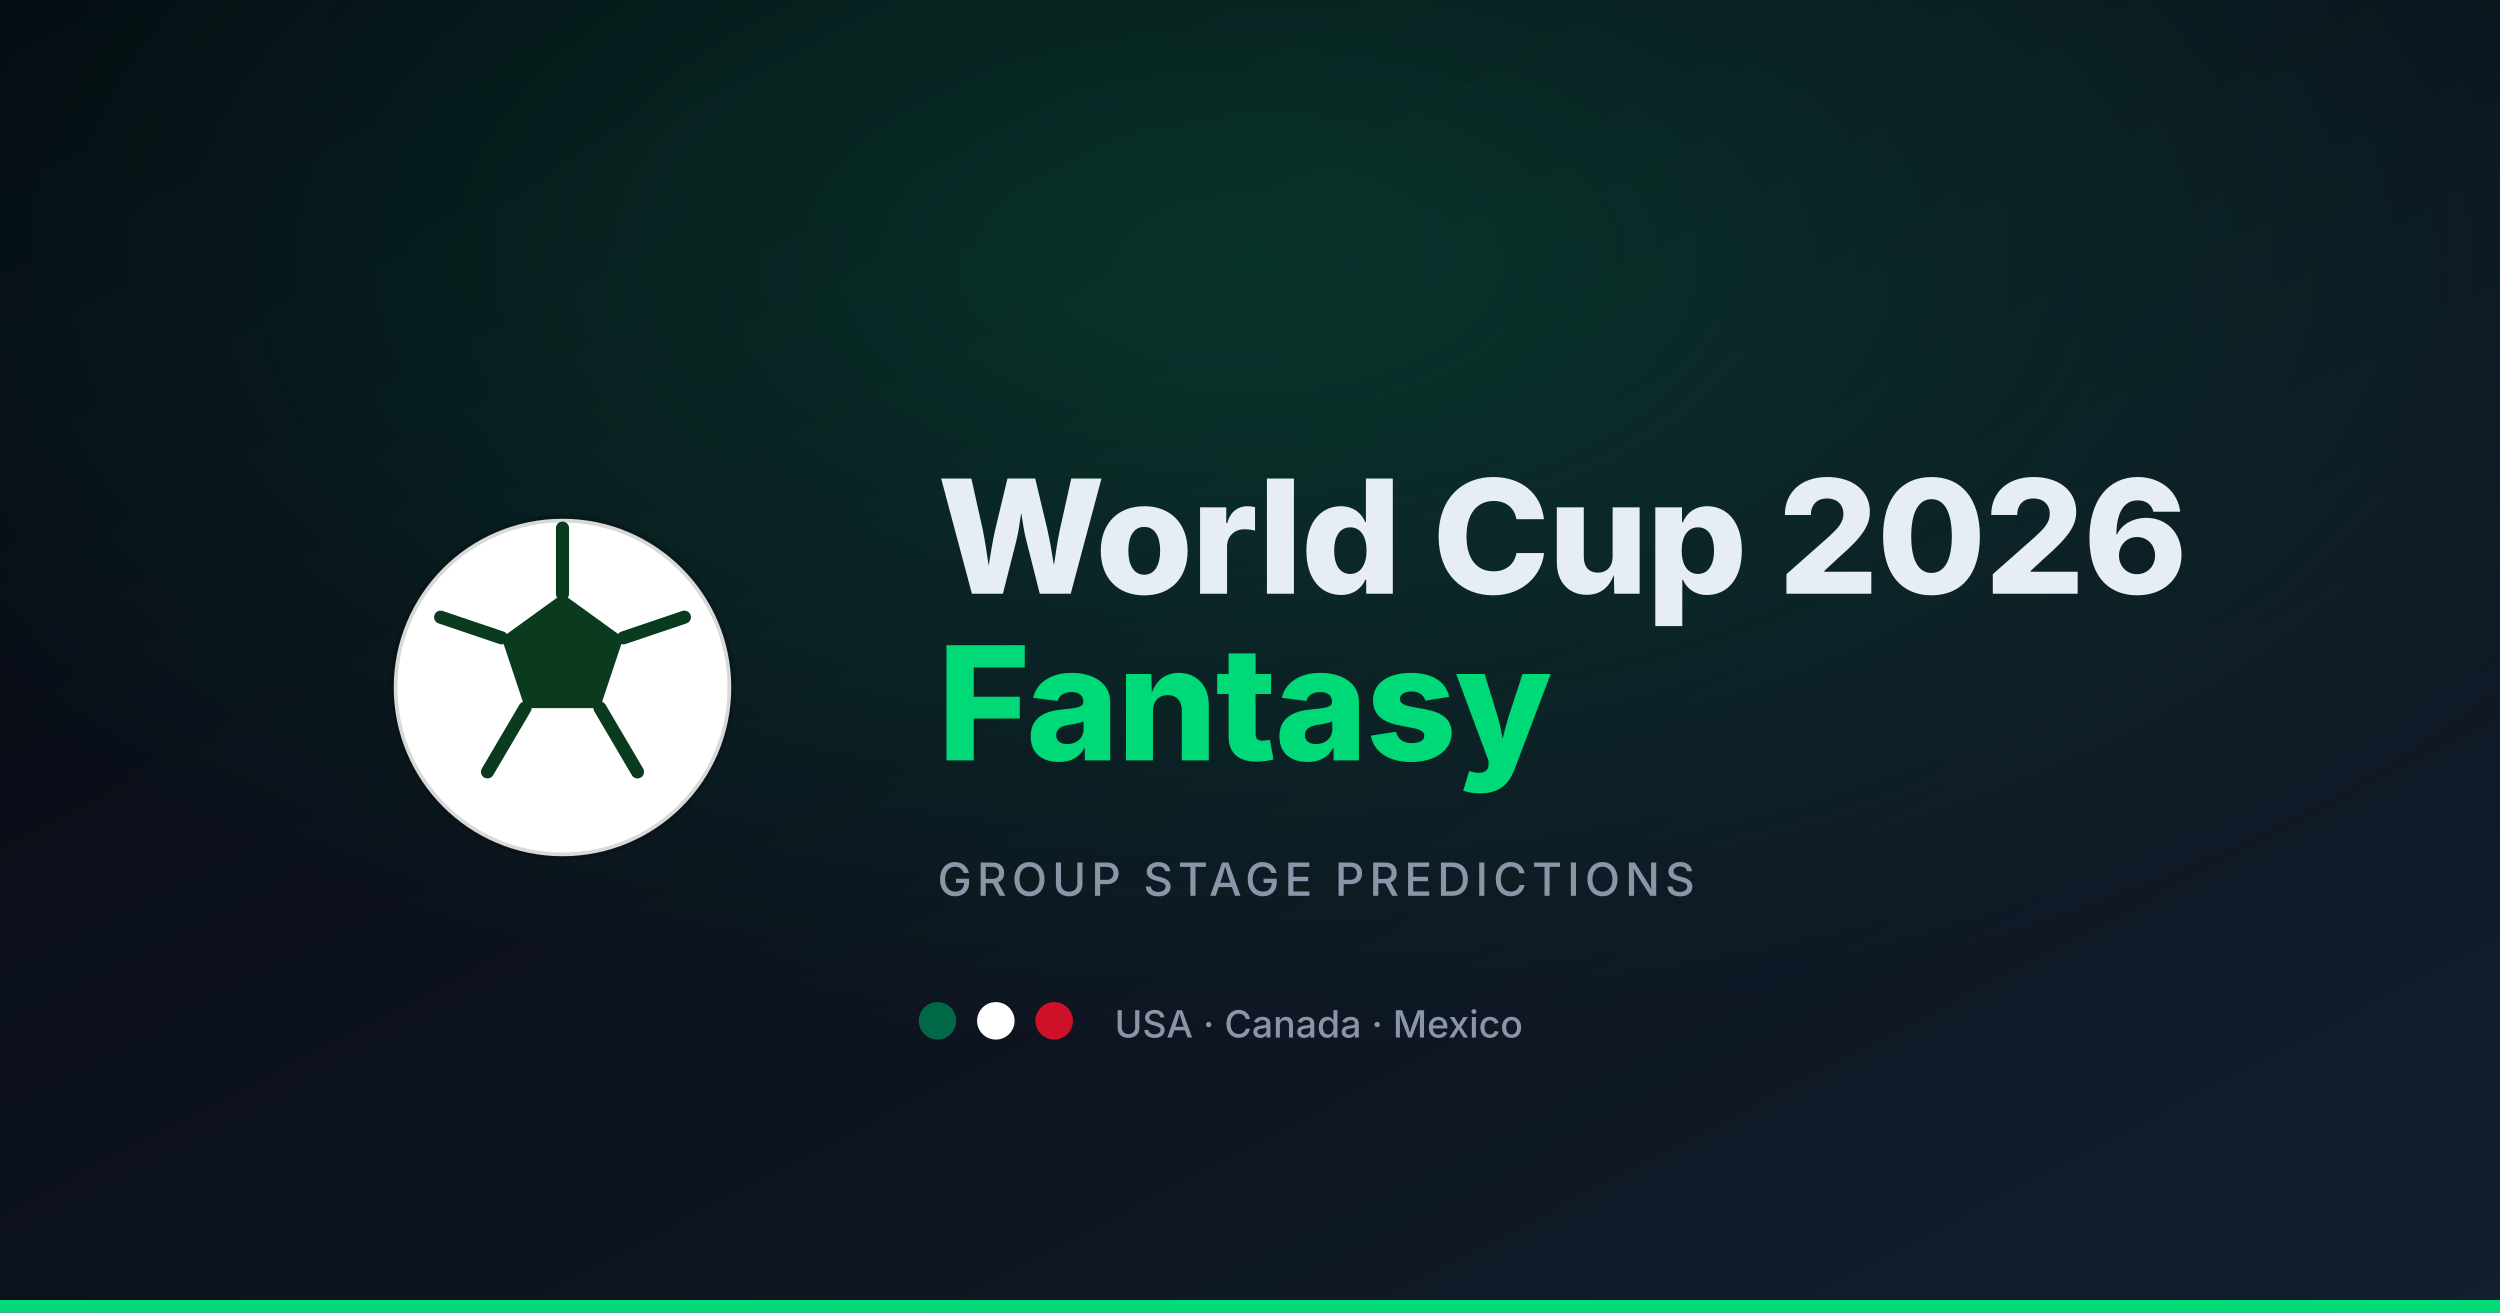
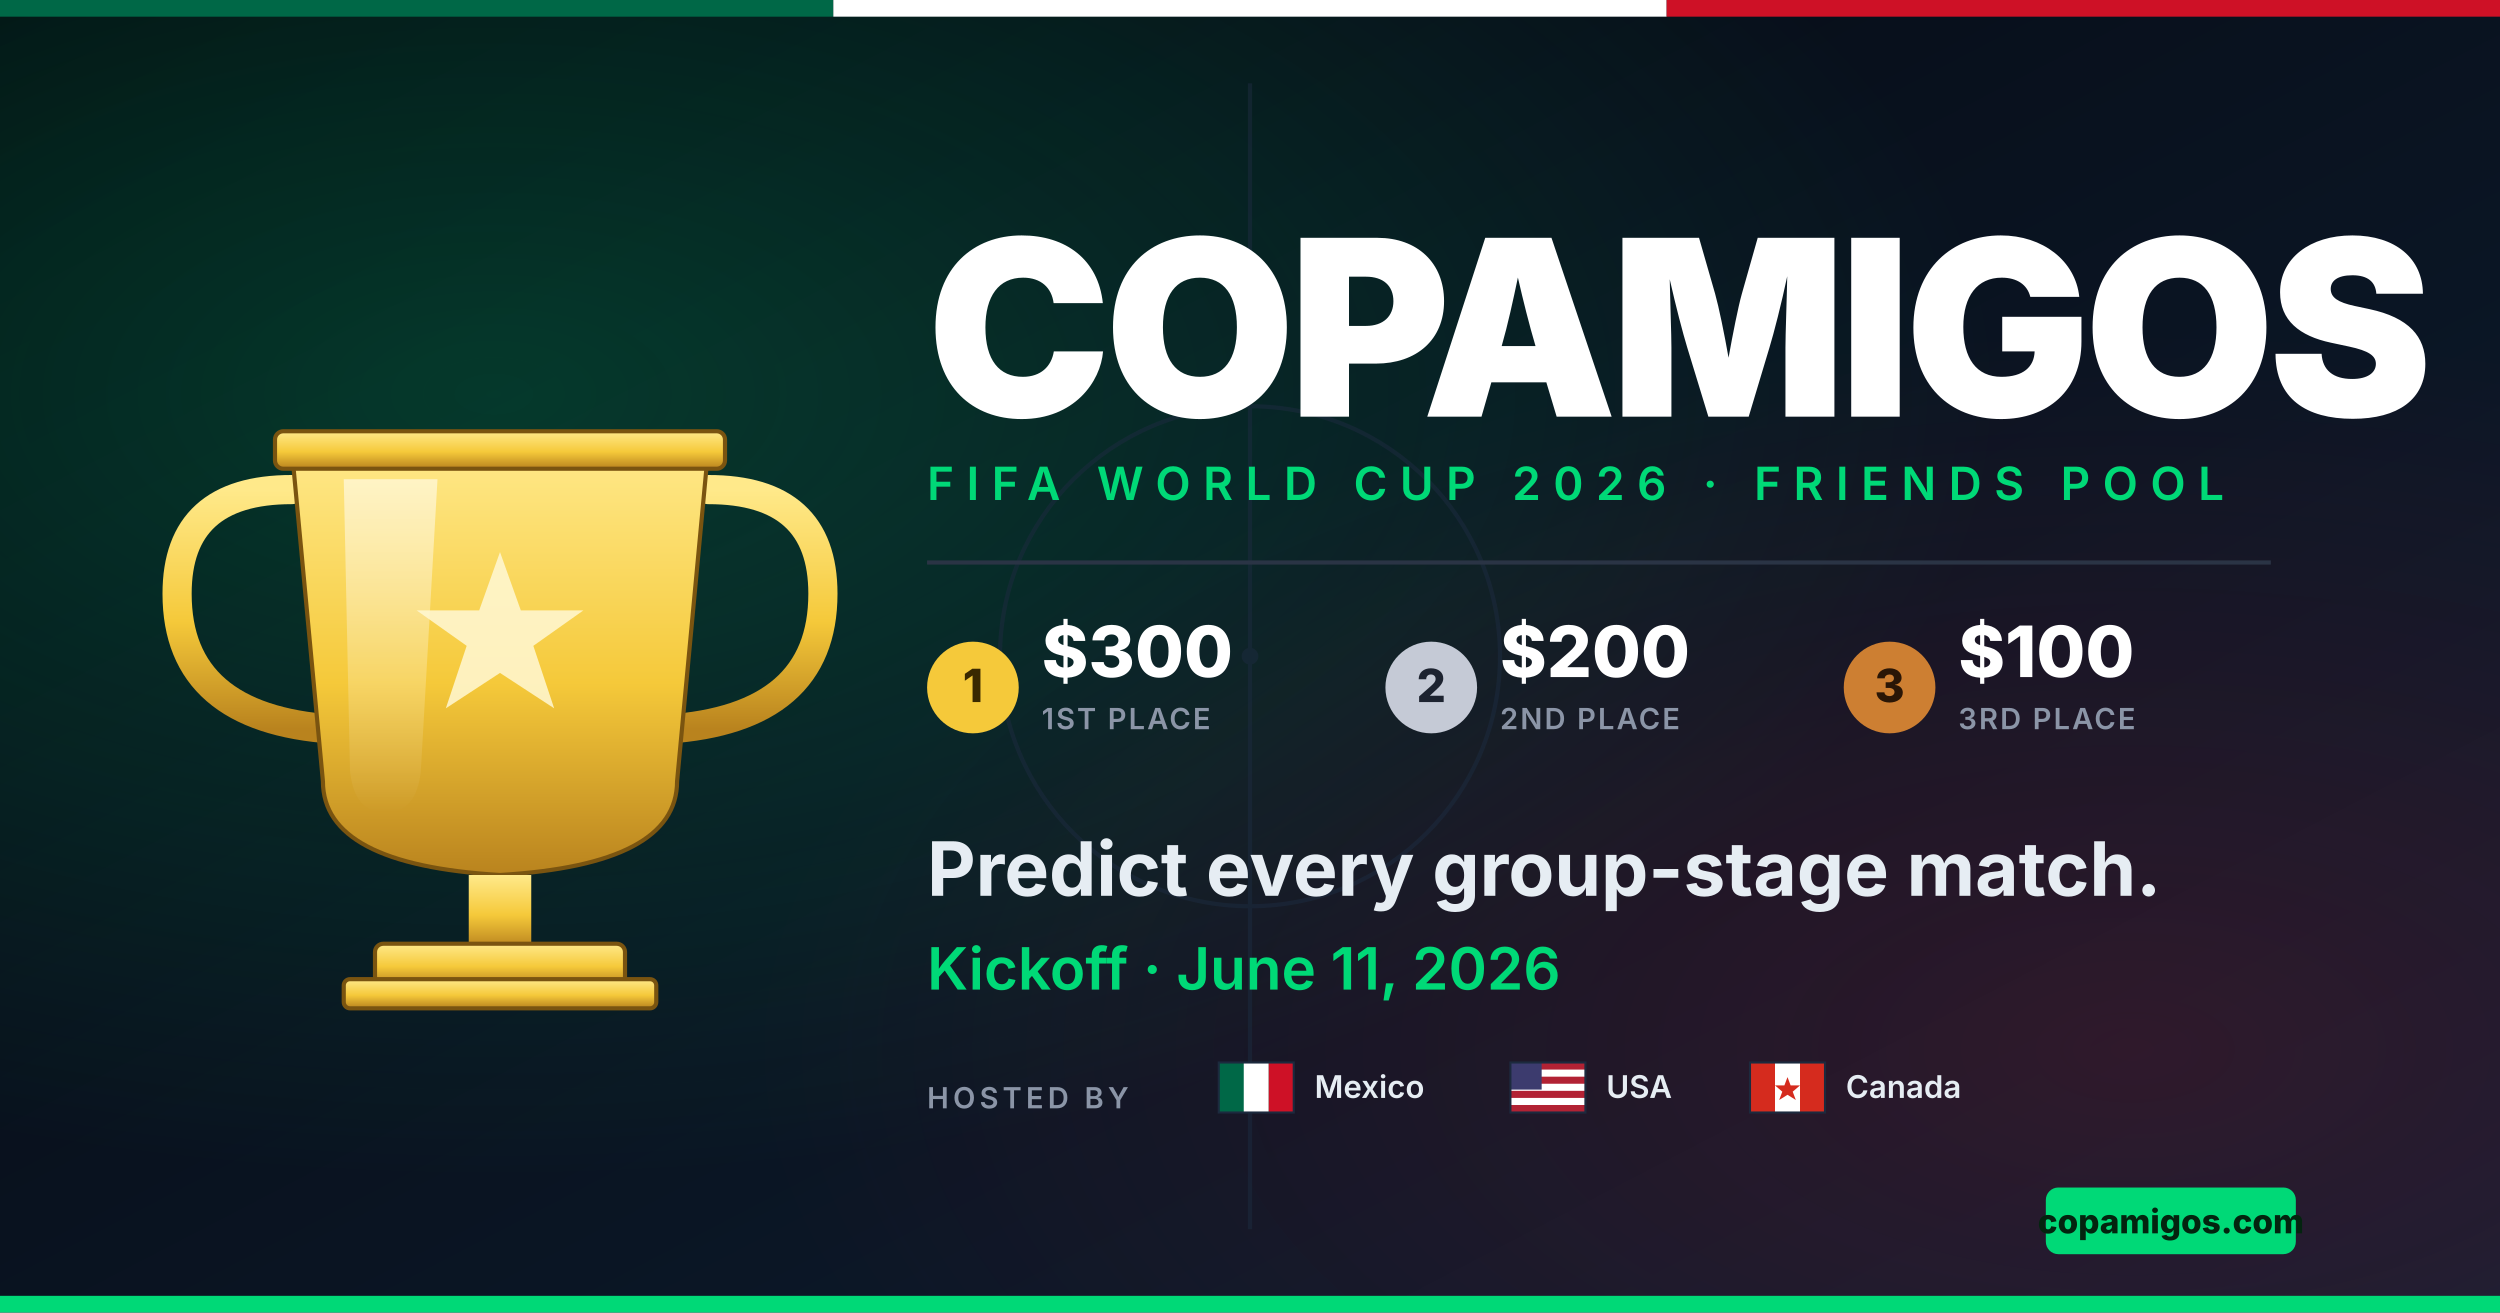
- <svg xmlns="http://www.w3.org/2000/svg" viewBox="0 0 1200 630" width="1200" height="630">
+ <svg xmlns="http://www.w3.org/2000/svg" viewBox="0 0 1200 630" width="1200" height="630" font-family="-apple-system, BlinkMacSystemFont, 'Segoe UI', Inter, sans-serif">
  <defs>
    <linearGradient id="bg" x1="0" y1="0" x2="1" y2="1">
-       <stop offset="0%" stop-color="#050810" />
-       <stop offset="50%" stop-color="#0c121d" />
-       <stop offset="100%" stop-color="#131e2e" />
+       <stop offset="0%" stop-color="#03060d" />
+       <stop offset="55%" stop-color="#0a1422" />
+       <stop offset="100%" stop-color="#0d1f33" />
    </linearGradient>
-     <radialGradient id="glow" cx="50%" cy="20%" r="60%">
-       <stop offset="0%" stop-color="#00d977" stop-opacity="0.18" />
+     <radialGradient id="glow" cx="20%" cy="30%" r="60%">
+       <stop offset="0%" stop-color="#00d977" stop-opacity="0.22" />
      <stop offset="100%" stop-color="#00d977" stop-opacity="0" />
    </radialGradient>
+     <radialGradient id="glowR" cx="85%" cy="80%" r="55%">
+       <stop offset="0%" stop-color="#ce1126" stop-opacity="0.18" />
+       <stop offset="100%" stop-color="#ce1126" stop-opacity="0" />
+     </radialGradient>
+     <linearGradient id="goldFill" x1="0" y1="0" x2="0" y2="1">
+       <stop offset="0%" stop-color="#ffe98a" />
+       <stop offset="55%" stop-color="#f5c93a" />
+       <stop offset="100%" stop-color="#b9831e" />
+     </linearGradient>
+     <linearGradient id="goldShine" x1="0" y1="0" x2="0" y2="1">
+       <stop offset="0%" stop-color="#ffffff" stop-opacity="0.55" />
+       <stop offset="100%" stop-color="#ffffff" stop-opacity="0" />
+     </linearGradient>
  </defs>
  <rect width="1200" height="630" fill="url(#bg)" />
  <rect width="1200" height="630" fill="url(#glow)" />
-   <g transform="translate(180 240) scale(4.5)">
-     <circle cx="20" cy="20" r="18" fill="#ffffff" stroke="#000" stroke-opacity="0.15" stroke-width="0.8" />
-     <polygon points="20,10 26.5,14.7 24,22.2 16,22.2 13.5,14.7" fill="#0a3b1f" />
-     <line x1="20" y1="10" x2="20" y2="3" stroke="#0a3b1f" stroke-width="1.4" stroke-linecap="round" />
-     <line x1="26.5" y1="14.7" x2="33" y2="12.5" stroke="#0a3b1f" stroke-width="1.4" stroke-linecap="round" />
-     <line x1="13.5" y1="14.7" x2="7" y2="12.5" stroke="#0a3b1f" stroke-width="1.4" stroke-linecap="round" />
-     <line x1="24" y1="22.2" x2="28" y2="29" stroke="#0a3b1f" stroke-width="1.4" stroke-linecap="round" />
-     <line x1="16" y1="22.2" x2="12" y2="29" stroke="#0a3b1f" stroke-width="1.4" stroke-linecap="round" />
+   <rect width="1200" height="630" fill="url(#glowR)" />
+   <g stroke="#1c2a3e" stroke-width="2" fill="none" opacity="0.55">
+     <line x1="600" y1="40" x2="600" y2="590" />
+     <circle cx="600" cy="315" r="120" />
+     <circle cx="600" cy="315" r="3" fill="#1c2a3e" />
  </g>
-   <text x="450" y="285" font-family="-apple-system, BlinkMacSystemFont, 'Segoe UI', sans-serif" font-size="76" font-weight="800" fill="#e6edf3" letter-spacing="-1">World Cup 2026</text>
-   <text x="450" y="365" font-family="-apple-system, BlinkMacSystemFont, 'Segoe UI', sans-serif" font-size="76" font-weight="800" fill="#00d977" letter-spacing="-1">Fantasy</text>
-   <text x="450" y="430" font-family="-apple-system, BlinkMacSystemFont, 'Segoe UI', sans-serif" font-size="22" font-weight="500" fill="#8b95a7" letter-spacing="2.5" text-transform="uppercase">GROUP STAGE PREDICTIONS</text>
-   <circle cx="450" cy="490" r="9" fill="#006847" />
-   <circle cx="478" cy="490" r="9" fill="#ffffff" />
-   <circle cx="506" cy="490" r="9" fill="#ce1126" />
-   <text x="535" y="498" font-family="-apple-system, BlinkMacSystemFont, 'Segoe UI', sans-serif" font-size="18" font-weight="500" fill="#8b95a7">USA · Canada · Mexico</text>
-   <rect x="0" y="624" width="1200" height="6" fill="#00d977" />
+   <rect x="0" y="0" width="400" height="8" fill="#006847" />
+   <rect x="400" y="0" width="400" height="8" fill="#ffffff" />
+   <rect x="800" y="0" width="400" height="8" fill="#ce1126" />
+   <rect x="0" y="622" width="1200" height="8" fill="#00d977" />
+   <g transform="translate(110 175)">
+     <path d="M30 60 Q-25 60 -25 110 Q-25 170 50 175" fill="none" stroke="url(#goldFill)" stroke-width="14" stroke-linecap="round" />
+     <path d="M230 60 Q285 60 285 110 Q285 170 210 175" fill="none" stroke="url(#goldFill)" stroke-width="14" stroke-linecap="round" />
+     <path d="M30 40 L230 40 L215 200 Q215 240 130 245 Q45 240 45 200 Z" fill="url(#goldFill)" stroke="#7a5410" stroke-width="2" />
+     <path d="M55 55 L100 55 L92 195 Q90 215 75 215 Q60 215 58 195 Z" fill="url(#goldShine)" />
+     <rect x="22" y="32" width="216" height="18" rx="4" fill="url(#goldFill)" stroke="#7a5410" stroke-width="2" />
+     <rect x="115" y="245" width="30" height="35" fill="url(#goldFill)" />
+     <rect x="70" y="278" width="120" height="20" rx="4" fill="url(#goldFill)" stroke="#7a5410" stroke-width="2" />
+     <rect x="55" y="295" width="150" height="14" rx="3" fill="url(#goldFill)" stroke="#7a5410" stroke-width="2" />
+     <polygon points="130,90 140,118 170,118 146,135 156,165 130,148 104,165 114,135 90,118 120,118" fill="#fff8d5" opacity="0.85" />
+   </g>
+   <text x="445" y="200" font-size="118" font-weight="900" fill="#ffffff" letter-spacing="-3">COPAMIGOS</text>
+   <text x="445" y="240" font-size="22" font-weight="600" fill="#00d977" letter-spacing="6">FIFA WORLD CUP 2026 · FRIENDS POOL</text>
+   <line x1="445" y1="270" x2="1090" y2="270" stroke="#2a3445" stroke-width="2" />
+   <g transform="translate(445 295)">
+     <g>
+       <circle cx="22" cy="35" r="22" fill="#f5c93a" />
+       <text x="22" y="42" font-size="22" font-weight="800" fill="#3a2900" text-anchor="middle">1</text>
+       <text x="55" y="30" font-size="34" font-weight="800" fill="#ffffff">$300</text>
+       <text x="55" y="55" font-size="14" font-weight="600" fill="#8b95a7" letter-spacing="1">1ST PLACE</text>
+     </g>
+     <g transform="translate(220 0)">
+       <circle cx="22" cy="35" r="22" fill="#c5cad6" />
+       <text x="22" y="42" font-size="22" font-weight="800" fill="#1d2330" text-anchor="middle">2</text>
+       <text x="55" y="30" font-size="34" font-weight="800" fill="#ffffff">$200</text>
+       <text x="55" y="55" font-size="14" font-weight="600" fill="#8b95a7" letter-spacing="1">2ND PLACE</text>
+     </g>
+     <g transform="translate(440 0)">
+       <circle cx="22" cy="35" r="22" fill="#cd7f32" />
+       <text x="22" y="42" font-size="22" font-weight="800" fill="#2a1606" text-anchor="middle">3</text>
+       <text x="55" y="30" font-size="34" font-weight="800" fill="#ffffff">$100</text>
+       <text x="55" y="55" font-size="14" font-weight="600" fill="#8b95a7" letter-spacing="1">3RD PLACE</text>
+     </g>
+   </g>
+   <text x="445" y="430" font-size="36" font-weight="700" fill="#e6edf3">Predict every group-stage match.</text>
+   <text x="445" y="475" font-size="28" font-weight="600" fill="#00d977">Kickoff · June 11, 2026</text>
+   <g transform="translate(445 510)">
+     <text x="0" y="22" font-size="14" font-weight="600" fill="#8b95a7" letter-spacing="2">HOSTED BY</text>
+     <g transform="translate(140 0)">
+       <rect x="0" y="0" width="36" height="24" fill="#006847" />
+       <rect x="12" y="0" width="12" height="24" fill="#ffffff" />
+       <rect x="24" y="0" width="12" height="24" fill="#ce1126" />
+       <rect x="0" y="0" width="36" height="24" fill="none" stroke="#1c2a3e" stroke-width="1" />
+     </g>
+     <text x="186" y="17" font-size="15" font-weight="600" fill="#e6edf3">Mexico</text>
+     <g transform="translate(280 0)">
+       <rect x="0" y="0" width="36" height="24" fill="#b22234" />
+       <rect x="0" y="3.4" width="36" height="3.4" fill="#fff" />
+       <rect x="0" y="10.2" width="36" height="3.4" fill="#fff" />
+       <rect x="0" y="17" width="36" height="3.4" fill="#fff" />
+       <rect x="0" y="0" width="15" height="13" fill="#3c3b6e" />
+       <rect x="0" y="0" width="36" height="24" fill="none" stroke="#1c2a3e" stroke-width="1" />
+     </g>
+     <text x="326" y="17" font-size="15" font-weight="600" fill="#e6edf3">USA</text>
+     <g transform="translate(395 0)">
+       <rect x="0" y="0" width="12" height="24" fill="#d52b1e" />
+       <rect x="12" y="0" width="12" height="24" fill="#ffffff" />
+       <rect x="24" y="0" width="12" height="24" fill="#d52b1e" />
+       <polygon points="18,7 19.5,11 24,11 20.5,14 22,18 18,15.5 14,18 15.5,14 12,11 16.5,11" fill="#d52b1e" />
+       <rect x="0" y="0" width="36" height="24" fill="none" stroke="#1c2a3e" stroke-width="1" />
+     </g>
+     <text x="441" y="17" font-size="15" font-weight="600" fill="#e6edf3">Canada</text>
+   </g>
+   <g transform="translate(990 570)">
+     <rect x="-8" y="0" width="120" height="32" rx="6" fill="#00d977" />
+     <text x="52" y="22" font-size="16" font-weight="800" fill="#03240f" text-anchor="middle">copamigos.com</text>
+   </g>
</svg>
